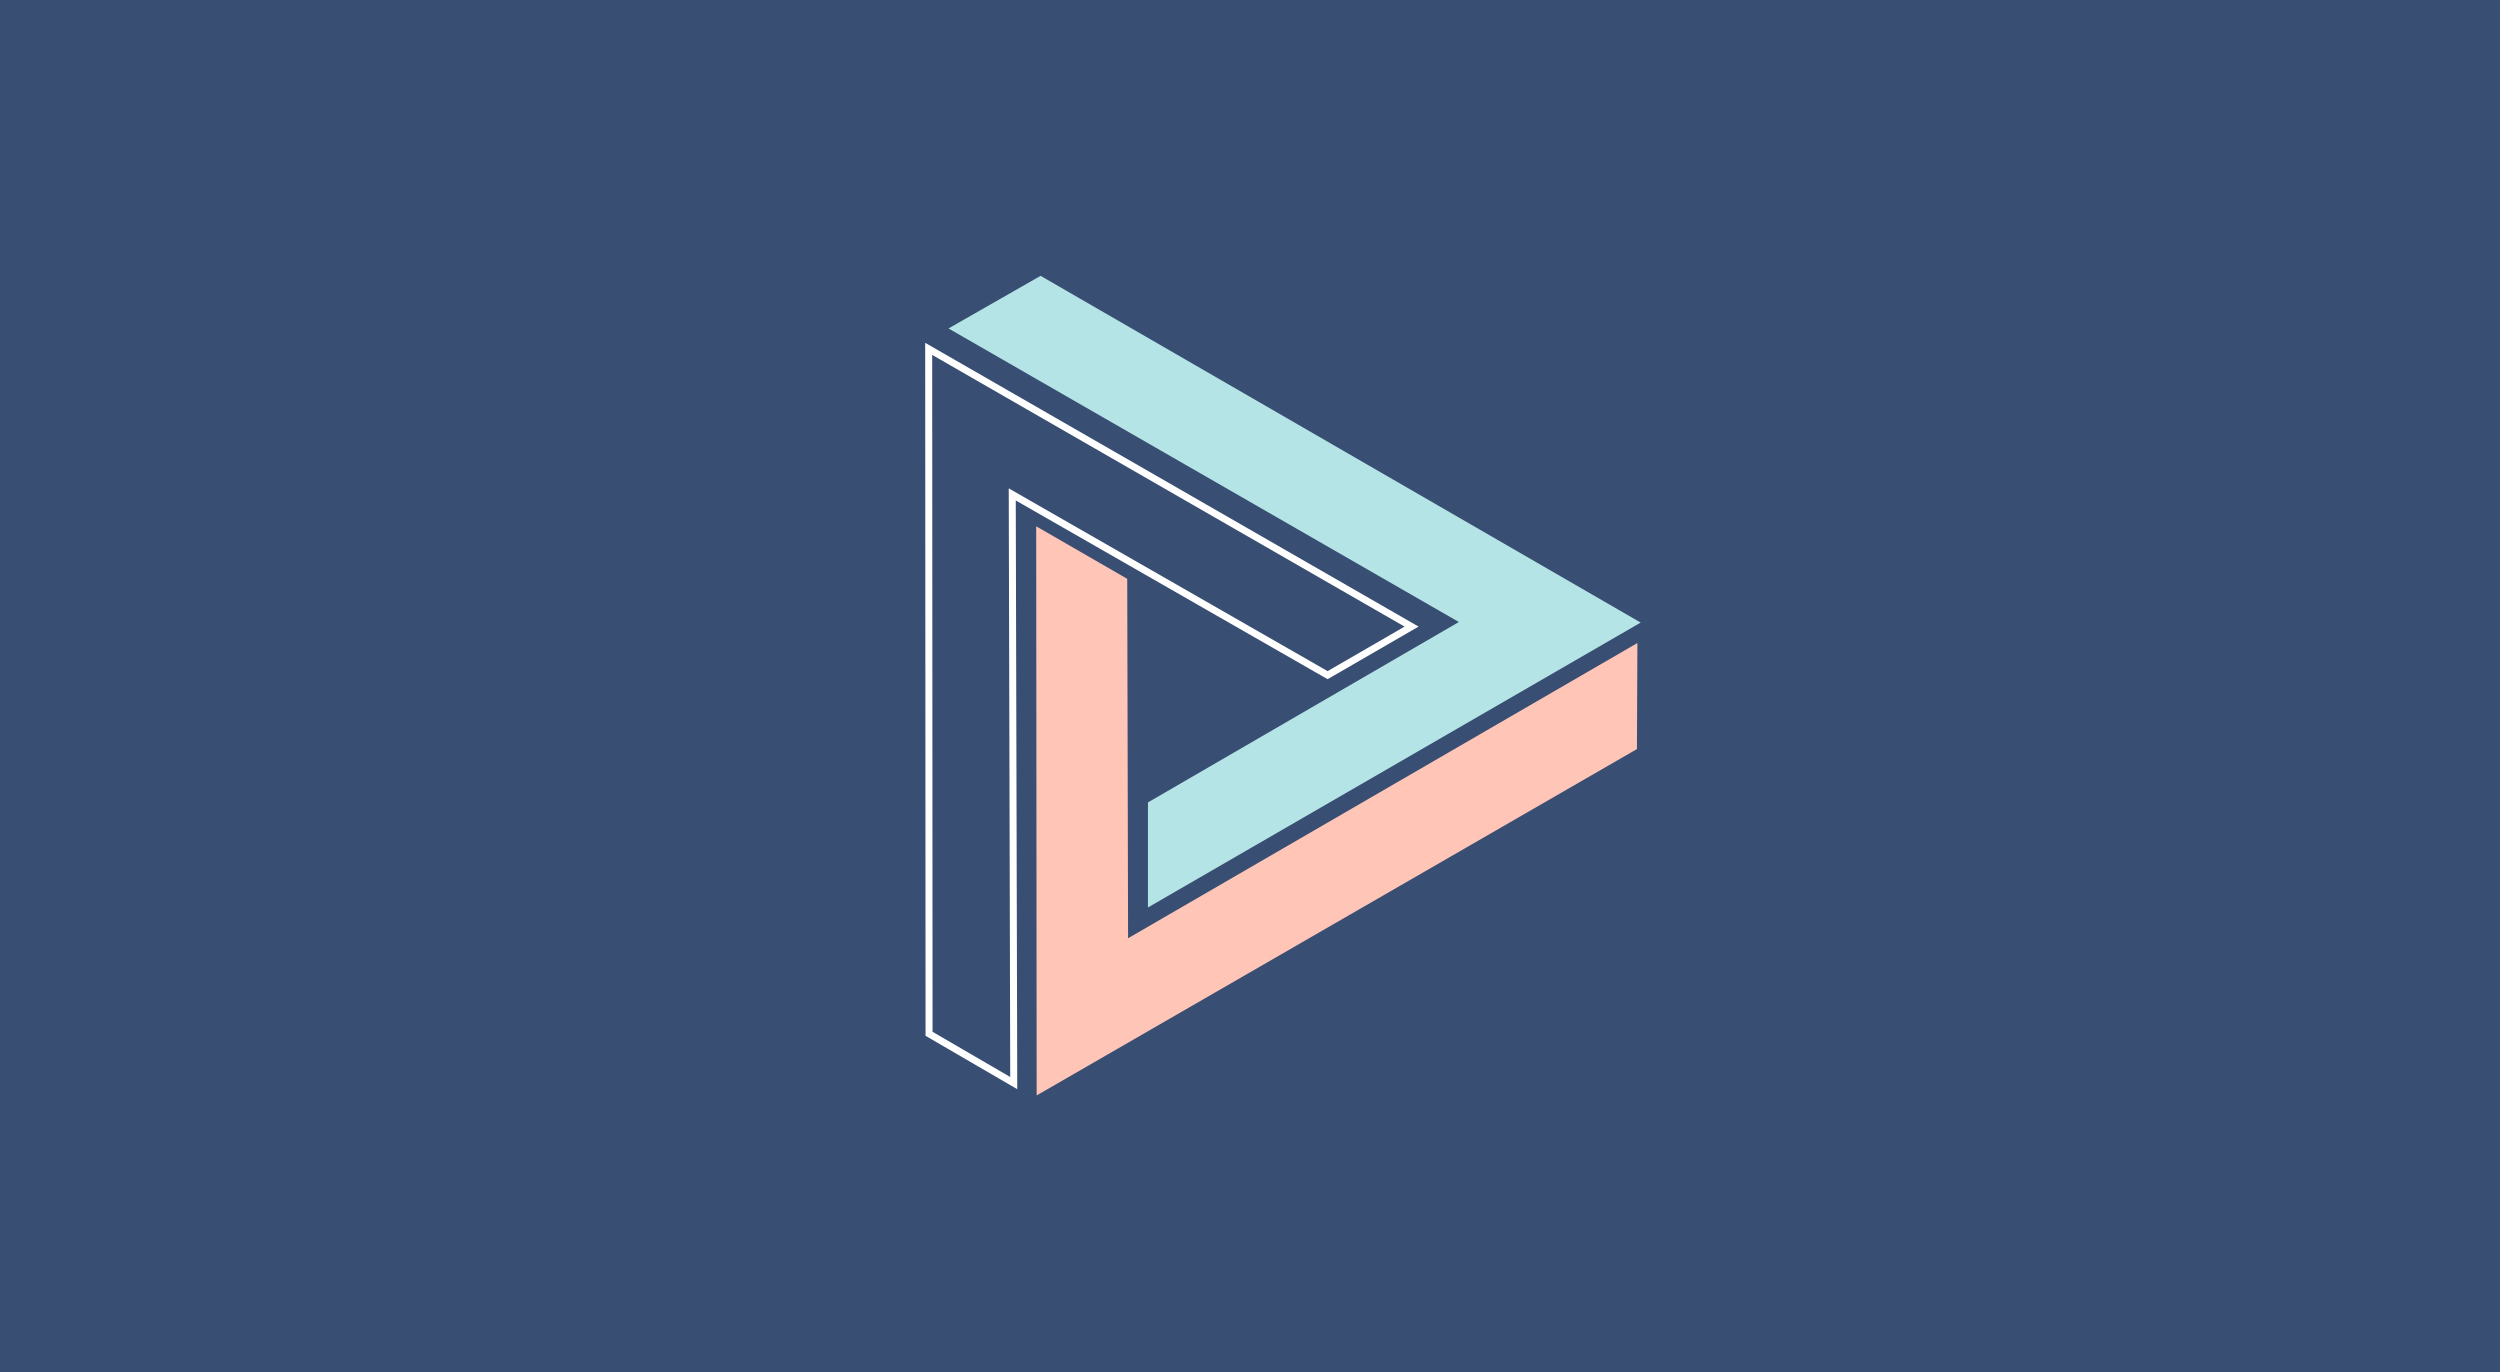
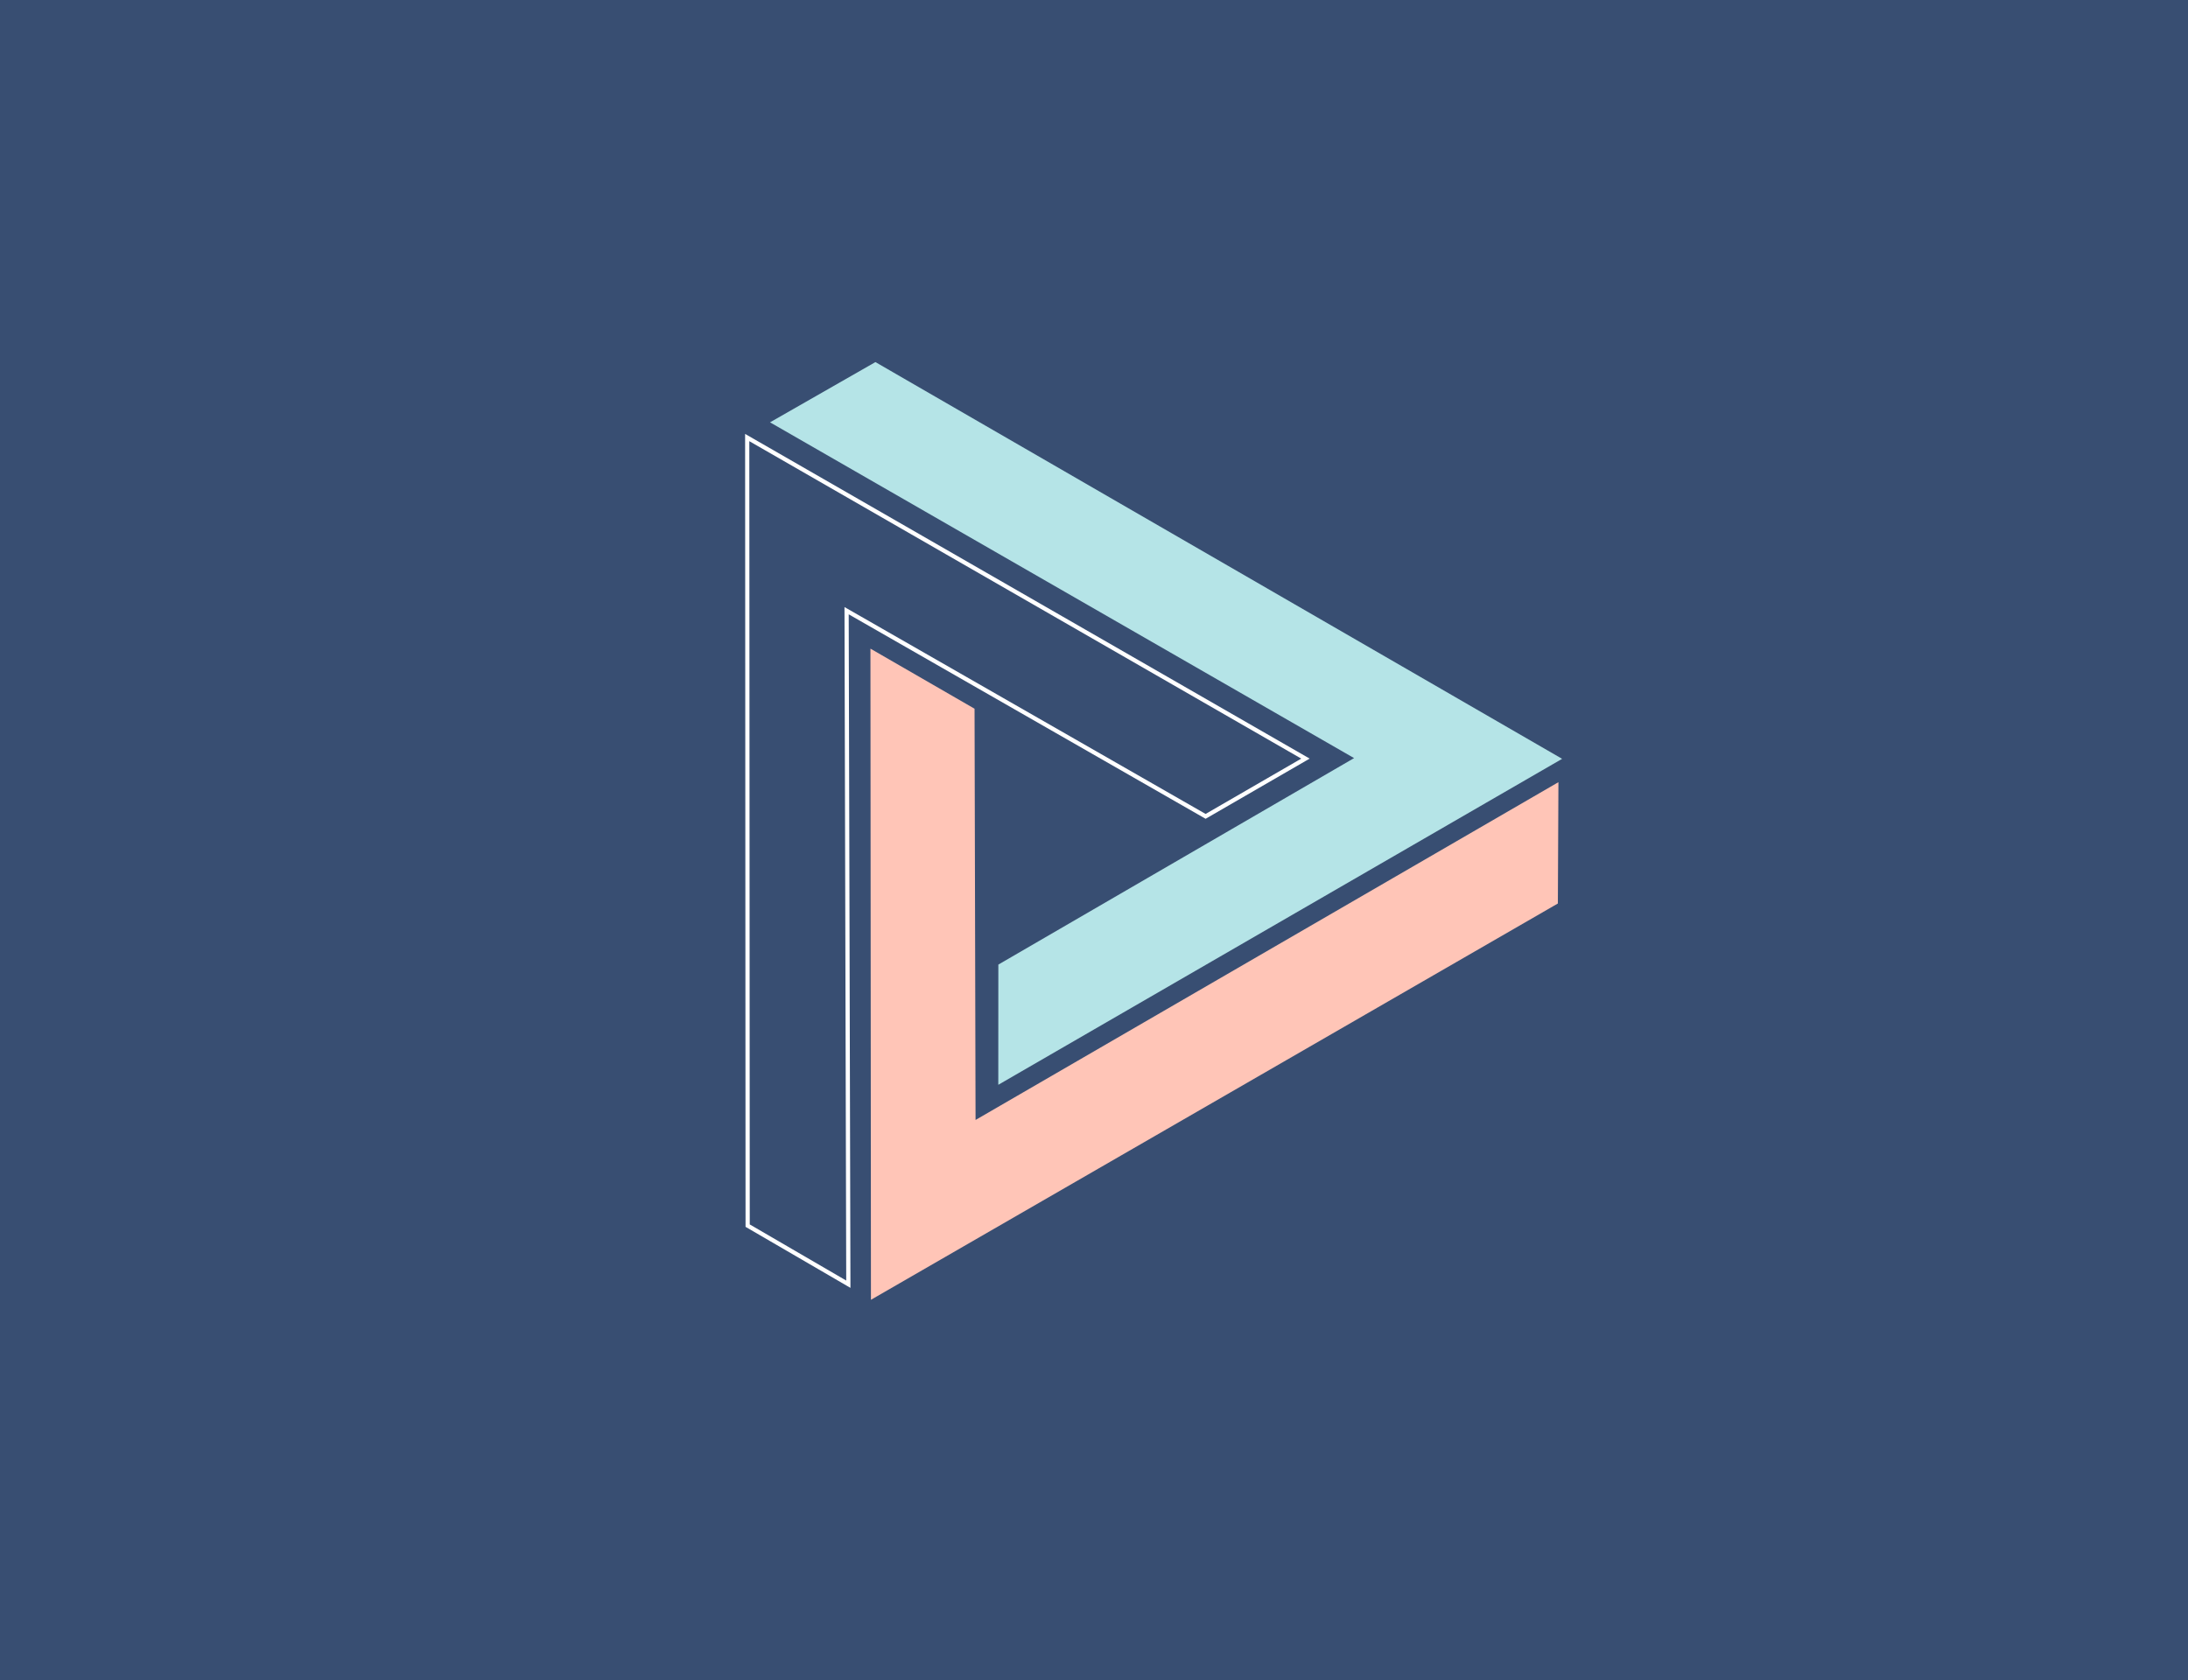
- <svg xmlns="http://www.w3.org/2000/svg" xmlns:xlink="http://www.w3.org/1999/xlink" version="1.1" preserveAspectRatio="xMidYMid meet" viewBox="0 0 268 147" width="268" height="147">
+ <svg xmlns="http://www.w3.org/2000/svg" xmlns:xlink="http://www.w3.org/1999/xlink" version="1.1" preserveAspectRatio="xMidYMid meet" viewBox="0 0 300 300" width="280" height="215">
  <defs>
-     <path d="M-80.71 -55.13L358.77 -55.13L358.77 299.82L-80.71 299.82L-80.71 -55.13Z" id="a1GGUUN1y7" />
-     <path d="M152.07 67.17L142.32 72.81L108.89 53.65L109.05 116.76L99.22 111.04L99.18 36.75L152.07 67.17Z" id="b3N13NOLhl" />
-     <clipPath id="clipbCnbS0lLa">
-       <use xlink:href="#b3N13NOLhl" opacity="1" />
+     <path d="M-536 -262.98L1063.65 -262.98L1063.65 1029L-536 1029L-536 -262.98Z" id="a4TsrB6J7T" />
+     <path d="M188.51 135.49L169.93 146.24L106.2 109.72L106.51 230.02L87.78 219.12L87.7 77.5L188.51 135.49Z" id="b4bovyxGrw" />
+     <clipPath id="clipf6x8JNFU83">
+       <use xlink:href="#b4bovyxGrw" opacity="1" />
    </clipPath>
-     <path d="M123.06 97.28L123.06 86.02L156.39 66.68L101.68 35.21L111.55 29.57L175.88 66.74L123.06 97.28Z" id="a3lEMFetDm" />
-     <path d="M111.08 56.42L120.84 62.05L120.93 100.58L175.53 68.93L175.48 80.3L111.13 117.43L111.08 56.42Z" id="f1am10qQIo" />
+     <path d="M132.91 193.75L132.92 172.28L196.44 135.4L92.15 75.43L110.97 64.67L233.59 135.53L132.91 193.75Z" id="a2bufF7Ne7" />
+     <path d="M110.08 115.85L128.67 126.58L128.85 200.03L232.93 139.7L232.83 161.37L110.17 232.15L110.08 115.85Z" id="aOjFLFoSy" />
  </defs>
  <g>
    <g>
      <g>
-         <use xlink:href="#a1GGUUN1y7" opacity="1" fill="#384e72" fill-opacity="1" />
+         <use xlink:href="#a4TsrB6J7T" opacity="1" fill="#384e72" fill-opacity="1" />
      </g>
      <g>
-         <use xlink:href="#b3N13NOLhl" opacity="1" fill="#384e72" fill-opacity="1" />
-         <g clip-path="url(#clipbCnbS0lLa)">
-           <use xlink:href="#b3N13NOLhl" opacity="1" fill-opacity="0" stroke="#ffffff" stroke-width="1.5" stroke-opacity="1" />
+         <use xlink:href="#b4bovyxGrw" opacity="1" fill="#384e72" fill-opacity="1" />
+         <g clip-path="url(#clipf6x8JNFU83)">
+           <use xlink:href="#b4bovyxGrw" opacity="1" fill-opacity="0" stroke="#ffffff" stroke-width="1.5" stroke-opacity="1" />
        </g>
      </g>
      <g>
-         <use xlink:href="#a3lEMFetDm" opacity="1" fill="#b5e4e7" fill-opacity="1" />
+         <use xlink:href="#a2bufF7Ne7" opacity="1" fill="#b5e4e7" fill-opacity="1" />
        <g>
-           <use xlink:href="#a3lEMFetDm" opacity="1" fill-opacity="0" stroke="#000000" stroke-width="0" stroke-opacity="1" />
+           <use xlink:href="#a2bufF7Ne7" opacity="1" fill-opacity="0" stroke="#000000" stroke-width="0" stroke-opacity="1" />
        </g>
      </g>
      <g>
-         <use xlink:href="#f1am10qQIo" opacity="1" fill="#ffc5b7" fill-opacity="1" />
+         <use xlink:href="#aOjFLFoSy" opacity="1" fill="#ffc5b7" fill-opacity="1" />
        <g>
-           <use xlink:href="#f1am10qQIo" opacity="1" fill-opacity="0" stroke="#ffffff" stroke-width="0" stroke-opacity="1" />
+           <use xlink:href="#aOjFLFoSy" opacity="1" fill-opacity="0" stroke="#ffffff" stroke-width="0" stroke-opacity="1" />
        </g>
      </g>
    </g>
  </g>
</svg>
